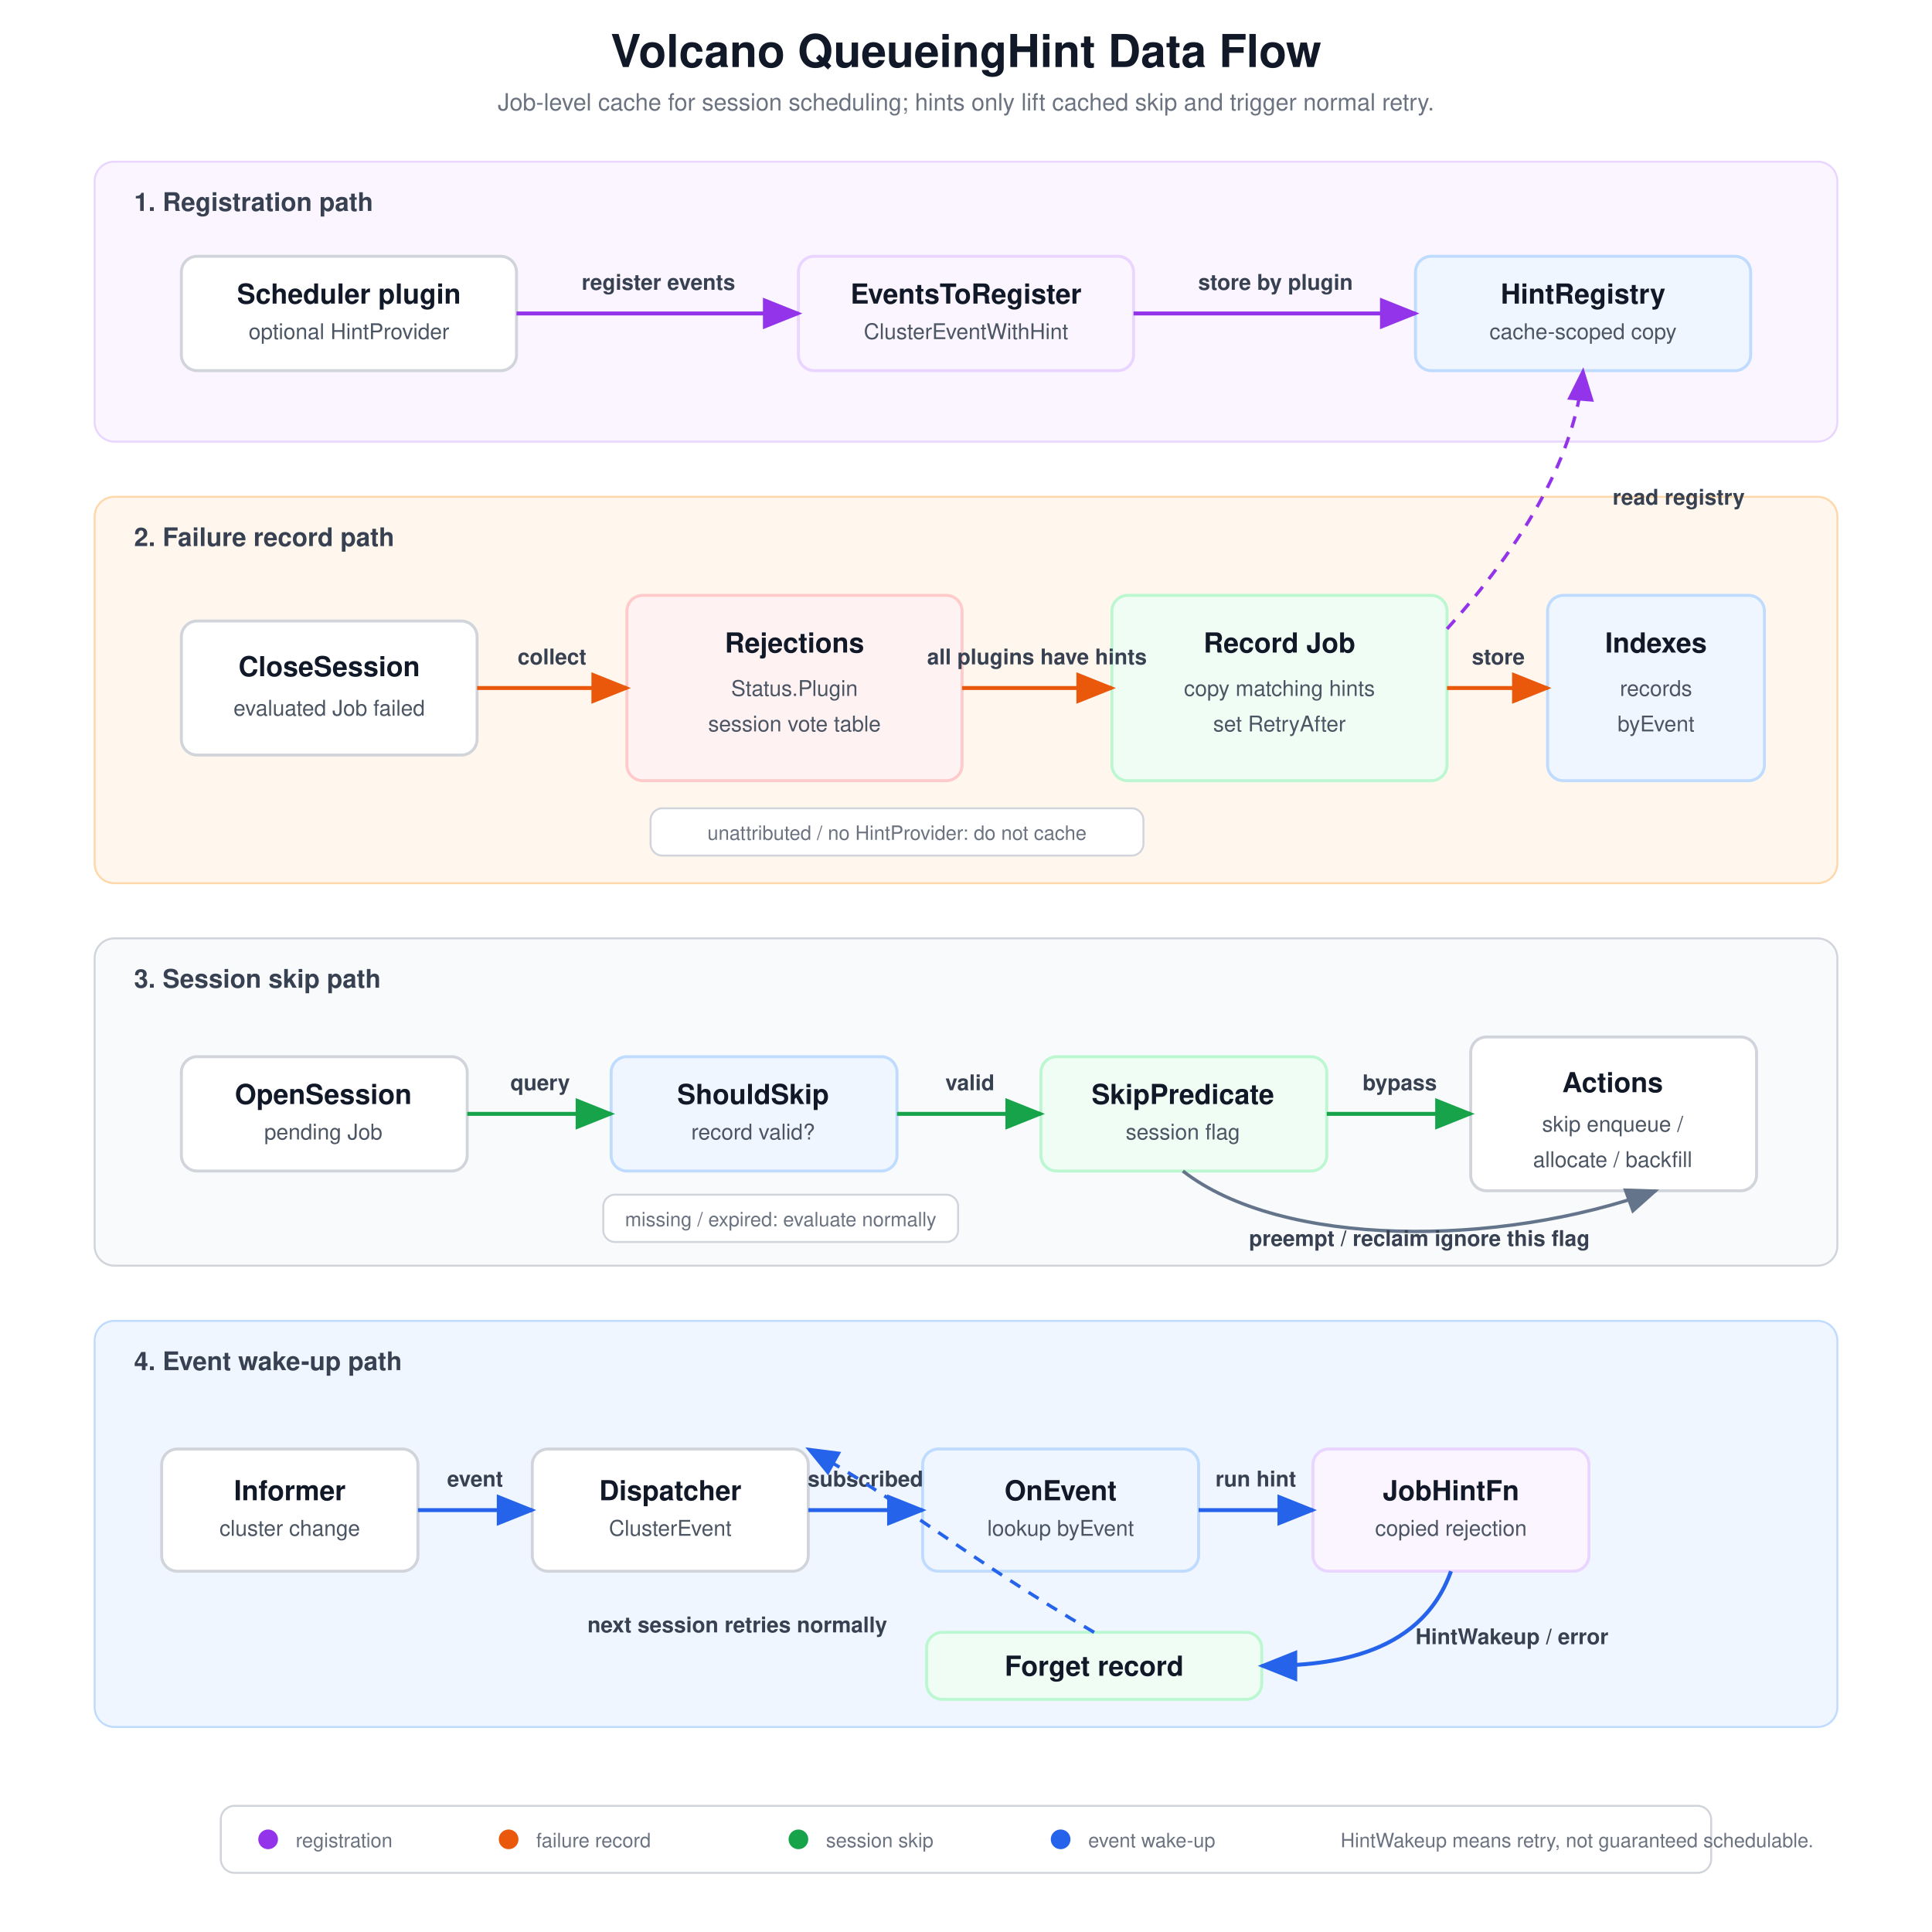
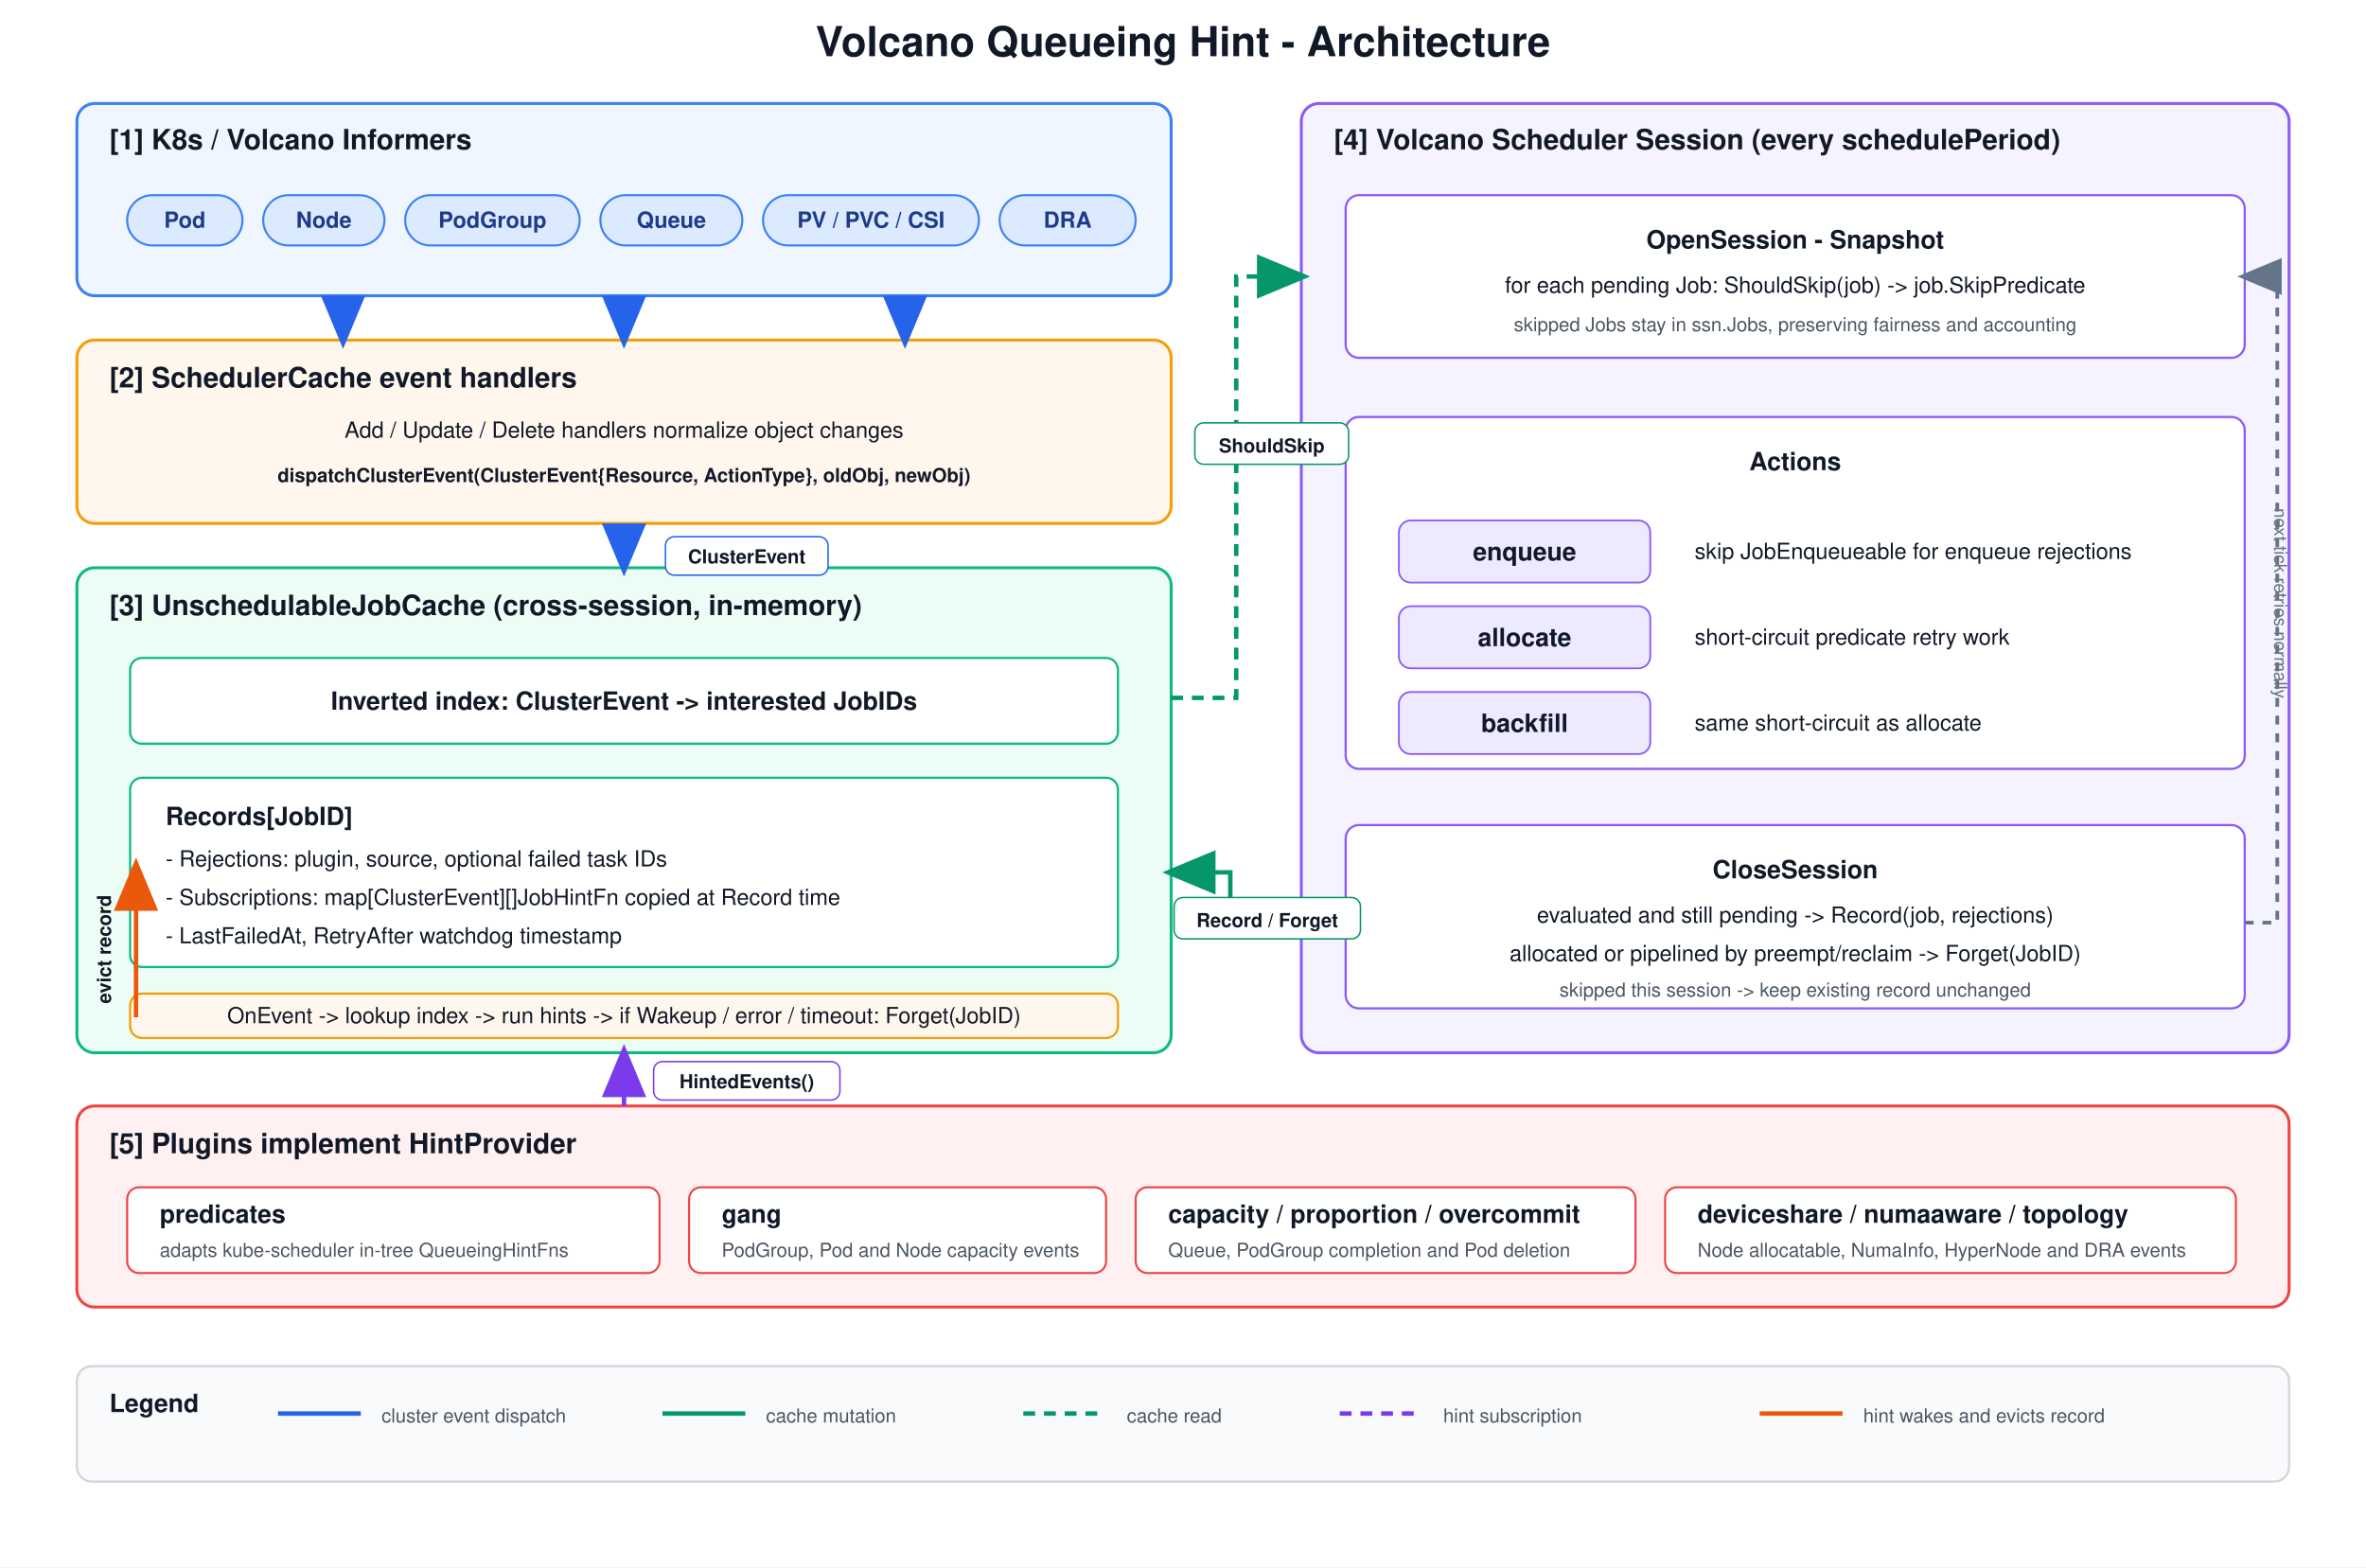
- <svg xmlns="http://www.w3.org/2000/svg" viewBox="0 0 980 980" width="980" height="980">
+ <svg xmlns="http://www.w3.org/2000/svg" viewBox="0 0 1600 1060" width="1600" height="1060">
  <style>
-     text { font-family: 'Helvetica Neue', Helvetica, Arial, 'PingFang SC', 'Microsoft YaHei', sans-serif; }
-     .title { font-size: 23px; font-weight: 700; fill: #111827; }
-     .subtitle { font-size: 12px; fill: #6b7280; }
-     .section { font-size: 13px; font-weight: 700; fill: #374151; }
-     .node-title { font-size: 14px; font-weight: 700; fill: #111827; }
-     .node-sub { font-size: 11px; fill: #4b5563; }
-     .label { font-size: 11px; font-weight: 700; fill: #374151; }
-     .tiny { font-size: 10px; fill: #6b7280; }
+     text { font-family: 'Helvetica Neue', Helvetica, Arial, sans-serif; fill: #111827; }
+     .title { font-size: 28px; font-weight: 700; }
+     .section { font-size: 19px; font-weight: 700; }
+     .box-title { font-size: 17px; font-weight: 700; }
+     .body { font-size: 15px; }
+     .small { font-size: 13px; fill: #4b5563; }
+     .tiny { font-size: 12px; fill: #6b7280; }
+     .chip { font-size: 15px; font-weight: 600; fill: #1e3a8a; }
+     .label { font-size: 13px; font-weight: 700; }
+     .blue { stroke: #2563eb; }
+     .green { stroke: #059669; }
+     .purple { stroke: #7c3aed; }
+     .orange { stroke: #ea580c; }
+     .gray { stroke: #64748b; }
  </style>
  <defs>
-     <marker id="green" markerWidth="10" markerHeight="8" refX="9" refY="4" orient="auto">
-       <polygon points="0 0,10 4,0 8" fill="#16a34a" />
+     <marker id="arrow-blue" markerWidth="12" markerHeight="10" refX="10" refY="5" orient="auto">
+       <polygon points="0 0,12 5,0 10" fill="#2563eb" />
    </marker>
-     <marker id="orange" markerWidth="10" markerHeight="8" refX="9" refY="4" orient="auto">
-       <polygon points="0 0,10 4,0 8" fill="#ea580c" />
+     <marker id="arrow-green" markerWidth="12" markerHeight="10" refX="10" refY="5" orient="auto">
+       <polygon points="0 0,12 5,0 10" fill="#059669" />
    </marker>
-     <marker id="blue" markerWidth="10" markerHeight="8" refX="9" refY="4" orient="auto">
-       <polygon points="0 0,10 4,0 8" fill="#2563eb" />
+     <marker id="arrow-purple" markerWidth="12" markerHeight="10" refX="10" refY="5" orient="auto">
+       <polygon points="0 0,12 5,0 10" fill="#7c3aed" />
    </marker>
-     <marker id="purple" markerWidth="10" markerHeight="8" refX="9" refY="4" orient="auto">
-       <polygon points="0 0,10 4,0 8" fill="#9333ea" />
+     <marker id="arrow-orange" markerWidth="12" markerHeight="10" refX="10" refY="5" orient="auto">
+       <polygon points="0 0,12 5,0 10" fill="#ea580c" />
    </marker>
-     <marker id="gray" markerWidth="10" markerHeight="8" refX="9" refY="4" orient="auto">
-       <polygon points="0 0,10 4,0 8" fill="#64748b" />
+     <marker id="arrow-gray" markerWidth="12" markerHeight="10" refX="10" refY="5" orient="auto">
+       <polygon points="0 0,12 5,0 10" fill="#64748b" />
    </marker>
  </defs>
-   <rect width="980" height="980" fill="#ffffff" />
-   <text x="490" y="34" text-anchor="middle" class="title">Volcano QueueingHint Data Flow</text>
-   <text x="490" y="56" text-anchor="middle" class="subtitle">Job-level cache for session scheduling; hints only lift cached skip and trigger normal retry.</text>
-   <rect x="48" y="82" width="884" height="142" rx="10" fill="#faf5ff" stroke="#e9d5ff" />
-   <text x="68" y="107" class="section">1. Registration path</text>
-   <rect x="92" y="130" width="170" height="58" rx="8" fill="#ffffff" stroke="#d1d5db" stroke-width="1.5" />
-   <text x="177" y="154" text-anchor="middle" class="node-title">Scheduler plugin</text>
-   <text x="177" y="172" text-anchor="middle" class="node-sub">optional HintProvider</text>
-   <rect x="405" y="130" width="170" height="58" rx="8" fill="#faf5ff" stroke="#e9d5ff" stroke-width="1.5" />
-   <text x="490" y="154" text-anchor="middle" class="node-title">EventsToRegister</text>
-   <text x="490" y="172" text-anchor="middle" class="node-sub">ClusterEventWithHint</text>
-   <rect x="718" y="130" width="170" height="58" rx="8" fill="#eff6ff" stroke="#bfdbfe" stroke-width="1.5" />
-   <text x="803" y="154" text-anchor="middle" class="node-title">HintRegistry</text>
-   <text x="803" y="172" text-anchor="middle" class="node-sub">cache-scoped copy</text>
-   <path d="M262 159 H405" stroke="#9333ea" stroke-width="2" fill="none" marker-end="url(#purple)" />
-   <text x="334" y="147" text-anchor="middle" class="label">register events</text>
-   <path d="M575 159 H718" stroke="#9333ea" stroke-width="2" fill="none" marker-end="url(#purple)" />
-   <text x="647" y="147" text-anchor="middle" class="label">store by plugin</text>
-   <rect x="48" y="252" width="884" height="196" rx="10" fill="#fff7ed" stroke="#fed7aa" />
-   <text x="68" y="277" class="section">2. Failure record path</text>
-   <rect x="92" y="315" width="150" height="68" rx="8" fill="#ffffff" stroke="#d1d5db" stroke-width="1.5" />
-   <text x="167" y="343" text-anchor="middle" class="node-title">CloseSession</text>
-   <text x="167" y="363" text-anchor="middle" class="node-sub">evaluated Job failed</text>
-   <rect x="318" y="302" width="170" height="94" rx="8" fill="#fef2f2" stroke="#fecaca" stroke-width="1.5" />
-   <text x="403" y="331" text-anchor="middle" class="node-title">Rejections</text>
-   <text x="403" y="353" text-anchor="middle" class="node-sub">Status.Plugin</text>
-   <text x="403" y="371" text-anchor="middle" class="node-sub">session vote table</text>
-   <rect x="564" y="302" width="170" height="94" rx="8" fill="#f0fdf4" stroke="#bbf7d0" stroke-width="1.5" />
-   <text x="649" y="331" text-anchor="middle" class="node-title">Record Job</text>
-   <text x="649" y="353" text-anchor="middle" class="node-sub">copy matching hints</text>
-   <text x="649" y="371" text-anchor="middle" class="node-sub">set RetryAfter</text>
-   <rect x="785" y="302" width="110" height="94" rx="8" fill="#eff6ff" stroke="#bfdbfe" stroke-width="1.5" />
-   <text x="840" y="331" text-anchor="middle" class="node-title">Indexes</text>
-   <text x="840" y="353" text-anchor="middle" class="node-sub">records</text>
-   <text x="840" y="371" text-anchor="middle" class="node-sub">byEvent</text>
-   <path d="M242 349 H318" stroke="#ea580c" stroke-width="2" fill="none" marker-end="url(#orange)" />
-   <text x="280" y="337" text-anchor="middle" class="label">collect</text>
-   <path d="M488 349 H564" stroke="#ea580c" stroke-width="2" fill="none" marker-end="url(#orange)" />
-   <text x="526" y="337" text-anchor="middle" class="label">all plugins have hints</text>
-   <path d="M734 349 H785" stroke="#ea580c" stroke-width="2" fill="none" marker-end="url(#orange)" />
-   <text x="760" y="337" text-anchor="middle" class="label">store</text>
-   <rect x="330" y="410" width="250" height="24" rx="6" fill="#ffffff" stroke="#d1d5db" />
-   <text x="455" y="426" text-anchor="middle" class="tiny">unattributed / no HintProvider: do not cache</text>
-   <path d="M734 319 C780 268 800 224 803 188" stroke="#9333ea" stroke-width="1.7" stroke-dasharray="6,5" fill="none" marker-end="url(#purple)" />
-   <text x="818" y="256" class="label">read registry</text>
-   <rect x="48" y="476" width="884" height="166" rx="10" fill="#f8fafc" stroke="#d1d5db" />
-   <text x="68" y="501" class="section">3. Session skip path</text>
-   <rect x="92" y="536" width="145" height="58" rx="8" fill="#ffffff" stroke="#d1d5db" stroke-width="1.5" />
-   <text x="164" y="560" text-anchor="middle" class="node-title">OpenSession</text>
-   <text x="164" y="578" text-anchor="middle" class="node-sub">pending Job</text>
-   <rect x="310" y="536" width="145" height="58" rx="8" fill="#eff6ff" stroke="#bfdbfe" stroke-width="1.5" />
-   <text x="382" y="560" text-anchor="middle" class="node-title">ShouldSkip</text>
-   <text x="382" y="578" text-anchor="middle" class="node-sub">record valid?</text>
-   <rect x="528" y="536" width="145" height="58" rx="8" fill="#f0fdf4" stroke="#bbf7d0" stroke-width="1.5" />
-   <text x="600" y="560" text-anchor="middle" class="node-title">SkipPredicate</text>
-   <text x="600" y="578" text-anchor="middle" class="node-sub">session flag</text>
-   <rect x="746" y="526" width="145" height="78" rx="8" fill="#ffffff" stroke="#d1d5db" stroke-width="1.5" />
-   <text x="818" y="554" text-anchor="middle" class="node-title">Actions</text>
-   <text x="818" y="574" text-anchor="middle" class="node-sub">skip enqueue /</text>
-   <text x="818" y="592" text-anchor="middle" class="node-sub">allocate / backfill</text>
-   <path d="M237 565 H310" stroke="#16a34a" stroke-width="2" fill="none" marker-end="url(#green)" />
-   <text x="274" y="553" text-anchor="middle" class="label">query</text>
-   <path d="M455 565 H528" stroke="#16a34a" stroke-width="2" fill="none" marker-end="url(#green)" />
-   <text x="492" y="553" text-anchor="middle" class="label">valid</text>
-   <path d="M673 565 H746" stroke="#16a34a" stroke-width="2" fill="none" marker-end="url(#green)" />
-   <text x="710" y="553" text-anchor="middle" class="label">bypass</text>
-   <rect x="306" y="606" width="180" height="24" rx="6" fill="#ffffff" stroke="#d1d5db" />
-   <text x="396" y="622" text-anchor="middle" class="tiny">missing / expired: evaluate normally</text>
-   <path d="M600 594 C650 633 760 633 840 604" stroke="#64748b" stroke-width="1.7" fill="none" marker-end="url(#gray)" />
-   <text x="720" y="632" text-anchor="middle" class="label">preempt / reclaim ignore this flag</text>
-   <rect x="48" y="670" width="884" height="206" rx="10" fill="#eff6ff" stroke="#bfdbfe" />
-   <text x="68" y="695" class="section">4. Event wake-up path</text>
-   <rect x="82" y="735" width="130" height="62" rx="8" fill="#ffffff" stroke="#d1d5db" stroke-width="1.5" />
-   <text x="147" y="761" text-anchor="middle" class="node-title">Informer</text>
-   <text x="147" y="779" text-anchor="middle" class="node-sub">cluster change</text>
-   <rect x="270" y="735" width="140" height="62" rx="8" fill="#ffffff" stroke="#d1d5db" stroke-width="1.5" />
-   <text x="340" y="761" text-anchor="middle" class="node-title">Dispatcher</text>
-   <text x="340" y="779" text-anchor="middle" class="node-sub">ClusterEvent</text>
-   <rect x="468" y="735" width="140" height="62" rx="8" fill="#eff6ff" stroke="#bfdbfe" stroke-width="1.5" />
-   <text x="538" y="761" text-anchor="middle" class="node-title">OnEvent</text>
-   <text x="538" y="779" text-anchor="middle" class="node-sub">lookup byEvent</text>
-   <rect x="666" y="735" width="140" height="62" rx="8" fill="#faf5ff" stroke="#e9d5ff" stroke-width="1.5" />
-   <text x="736" y="761" text-anchor="middle" class="node-title">JobHintFn</text>
-   <text x="736" y="779" text-anchor="middle" class="node-sub">copied rejection</text>
-   <rect x="470" y="828" width="170" height="34" rx="8" fill="#f0fdf4" stroke="#bbf7d0" stroke-width="1.5" />
-   <text x="555" y="850" text-anchor="middle" class="node-title">Forget record</text>
-   <path d="M212 766 H270" stroke="#2563eb" stroke-width="2" fill="none" marker-end="url(#blue)" />
-   <text x="241" y="754" text-anchor="middle" class="label">event</text>
-   <path d="M410 766 H468" stroke="#2563eb" stroke-width="2" fill="none" marker-end="url(#blue)" />
-   <text x="439" y="754" text-anchor="middle" class="label">subscribed</text>
-   <path d="M608 766 H666" stroke="#2563eb" stroke-width="2" fill="none" marker-end="url(#blue)" />
-   <text x="637" y="754" text-anchor="middle" class="label">run hint</text>
-   <path d="M736 797 C720 842 670 845 640 845" stroke="#2563eb" stroke-width="2" fill="none" marker-end="url(#blue)" />
-   <text x="718" y="834" class="label">HintWakeup / error</text>
-   <path d="M555 828 C490 790 455 760 410 735" stroke="#2563eb" stroke-width="1.7" stroke-dasharray="6,5" fill="none" marker-end="url(#blue)" />
-   <text x="450" y="828" text-anchor="end" class="label">next session retries normally</text>
-   <rect x="112" y="916" width="756" height="34" rx="7" fill="#ffffff" stroke="#d1d5db" />
-   <circle cx="136" cy="933" r="5" fill="#9333ea" />
-   <text x="150" y="937" class="tiny">registration</text>
-   <circle cx="258" cy="933" r="5" fill="#ea580c" />
-   <text x="272" y="937" class="tiny">failure record</text>
-   <circle cx="405" cy="933" r="5" fill="#16a34a" />
-   <text x="419" y="937" class="tiny">session skip</text>
-   <circle cx="538" cy="933" r="5" fill="#2563eb" />
-   <text x="552" y="937" class="tiny">event wake-up</text>
-   <text x="680" y="937" class="tiny">HintWakeup means retry, not guaranteed schedulable.</text>
+   <rect width="1600" height="1060" fill="#ffffff" />
+   <text x="800" y="38" text-anchor="middle" class="title">Volcano Queueing Hint - Architecture</text>
+   <rect x="52" y="70" width="740" height="130" rx="12" fill="#eff6ff" stroke="#3b82f6" stroke-width="2" />
+   <text x="74" y="101" class="section">[1] K8s / Volcano Informers</text>
+   <g>
+     <rect x="86" y="132" width="78" height="34" rx="17" fill="#dbeafe" stroke="#3b82f6" stroke-width="1.4" />
+     <text x="125" y="154" text-anchor="middle" class="chip">Pod</text>
+     <rect x="178" y="132" width="82" height="34" rx="17" fill="#dbeafe" stroke="#3b82f6" stroke-width="1.4" />
+     <text x="219" y="154" text-anchor="middle" class="chip">Node</text>
+     <rect x="274" y="132" width="118" height="34" rx="17" fill="#dbeafe" stroke="#3b82f6" stroke-width="1.4" />
+     <text x="333" y="154" text-anchor="middle" class="chip">PodGroup</text>
+     <rect x="406" y="132" width="96" height="34" rx="17" fill="#dbeafe" stroke="#3b82f6" stroke-width="1.4" />
+     <text x="454" y="154" text-anchor="middle" class="chip">Queue</text>
+     <rect x="516" y="132" width="146" height="34" rx="17" fill="#dbeafe" stroke="#3b82f6" stroke-width="1.4" />
+     <text x="589" y="154" text-anchor="middle" class="chip">PV / PVC / CSI</text>
+     <rect x="676" y="132" width="92" height="34" rx="17" fill="#dbeafe" stroke="#3b82f6" stroke-width="1.4" />
+     <text x="722" y="154" text-anchor="middle" class="chip">DRA</text>
+   </g>
+   <rect x="52" y="230" width="740" height="124" rx="12" fill="#fff7ed" stroke="#f59e0b" stroke-width="2" />
+   <text x="74" y="262" class="section">[2] SchedulerCache event handlers</text>
+   <text x="422" y="296" text-anchor="middle" class="body">Add / Update / Delete handlers normalize object changes</text>
+   <text x="422" y="326" text-anchor="middle" class="label" fill="#9a3412">dispatchClusterEvent(ClusterEvent{Resource, ActionType}, oldObj, newObj)</text>
+   <rect x="52" y="384" width="740" height="328" rx="12" fill="#ecfdf5" stroke="#10b981" stroke-width="2" />
+   <text x="74" y="416" class="section">[3] UnschedulableJobCache (cross-session, in-memory)</text>
+   <rect x="88" y="445" width="668" height="58" rx="8" fill="#ffffff" stroke="#10b981" stroke-width="1.5" />
+   <text x="422" y="480" text-anchor="middle" class="box-title">Inverted index: ClusterEvent -&gt; interested JobIDs</text>
+   <rect x="88" y="526" width="668" height="128" rx="8" fill="#ffffff" stroke="#10b981" stroke-width="1.5" />
+   <text x="112" y="558" class="box-title" fill="#047857">Records[JobID]</text>
+   <text x="112" y="586" class="body">- Rejections: plugin, source, optional failed task IDs</text>
+   <text x="112" y="612" class="body">- Subscriptions: map[ClusterEvent][]JobHintFn copied at Record time</text>
+   <text x="112" y="638" class="body">- LastFailedAt, RetryAfter watchdog timestamp</text>
+   <rect x="88" y="672" width="668" height="30" rx="8" fill="#fff7ed" stroke="#f59e0b" stroke-width="1.5" />
+   <text x="422" y="692" text-anchor="middle" class="body">OnEvent -&gt; lookup index -&gt; run hints -&gt; if Wakeup / error / timeout: Forget(JobID)</text>
+   <rect x="880" y="70" width="668" height="642" rx="12" fill="#f5f3ff" stroke="#8b5cf6" stroke-width="2" />
+   <text x="902" y="101" class="section">[4] Volcano Scheduler Session (every schedulePeriod)</text>
+   <rect x="910" y="132" width="608" height="110" rx="9" fill="#ffffff" stroke="#8b5cf6" stroke-width="1.5" />
+   <text x="1214" y="168" text-anchor="middle" class="box-title" fill="#6d28d9">OpenSession - Snapshot</text>
+   <text x="1214" y="198" text-anchor="middle" class="body">for each pending Job: ShouldSkip(job) -&gt; job.SkipPredicate</text>
+   <text x="1214" y="224" text-anchor="middle" class="small">skipped Jobs stay in ssn.Jobs, preserving fairness and accounting</text>
+   <rect x="910" y="282" width="608" height="238" rx="9" fill="#ffffff" stroke="#8b5cf6" stroke-width="1.5" />
+   <text x="1214" y="318" text-anchor="middle" class="box-title" fill="#6d28d9">Actions</text>
+   <g>
+     <rect x="946" y="352" width="170" height="42" rx="8" fill="#ede9fe" stroke="#8b5cf6" stroke-width="1.2" />
+     <text x="1031" y="379" text-anchor="middle" class="box-title" fill="#6d28d9">enqueue</text>
+     <text x="1146" y="378" class="body">skip JobEnqueueable for enqueue rejections</text>
+     <rect x="946" y="410" width="170" height="42" rx="8" fill="#ede9fe" stroke="#8b5cf6" stroke-width="1.2" />
+     <text x="1031" y="437" text-anchor="middle" class="box-title" fill="#6d28d9">allocate</text>
+     <text x="1146" y="436" class="body">short-circuit predicate retry work</text>
+     <rect x="946" y="468" width="170" height="42" rx="8" fill="#ede9fe" stroke="#8b5cf6" stroke-width="1.2" />
+     <text x="1031" y="495" text-anchor="middle" class="box-title" fill="#6d28d9">backfill</text>
+     <text x="1146" y="494" class="body">same short-circuit as allocate</text>
+   </g>
+   <rect x="910" y="558" width="608" height="124" rx="9" fill="#ffffff" stroke="#8b5cf6" stroke-width="1.5" />
+   <text x="1214" y="594" text-anchor="middle" class="box-title" fill="#6d28d9">CloseSession</text>
+   <text x="1214" y="624" text-anchor="middle" class="body">evaluated and still pending -&gt; Record(job, rejections)</text>
+   <text x="1214" y="650" text-anchor="middle" class="body">allocated or pipelined by preempt/reclaim -&gt; Forget(JobID)</text>
+   <text x="1214" y="674" text-anchor="middle" class="small">skipped this session -&gt; keep existing record unchanged</text>
+   <rect x="52" y="748" width="1496" height="136" rx="12" fill="#fff1f2" stroke="#ef4444" stroke-width="2" />
+   <text x="74" y="780" class="section">[5] Plugins implement HintProvider</text>
+   <g>
+     <rect x="86" y="803" width="360" height="58" rx="8" fill="#ffffff" stroke="#ef4444" stroke-width="1.4" />
+     <text x="108" y="827" class="box-title" fill="#b91c1c">predicates</text>
+     <text x="108" y="850" class="small">adapts kube-scheduler in-tree QueueingHintFns</text>
+     <rect x="466" y="803" width="282" height="58" rx="8" fill="#ffffff" stroke="#ef4444" stroke-width="1.4" />
+     <text x="488" y="827" class="box-title" fill="#b91c1c">gang</text>
+     <text x="488" y="850" class="small">PodGroup, Pod and Node capacity events</text>
+     <rect x="768" y="803" width="338" height="58" rx="8" fill="#ffffff" stroke="#ef4444" stroke-width="1.4" />
+     <text x="790" y="827" class="box-title" fill="#b91c1c">capacity / proportion / overcommit</text>
+     <text x="790" y="850" class="small">Queue, PodGroup completion and Pod deletion</text>
+     <rect x="1126" y="803" width="386" height="58" rx="8" fill="#ffffff" stroke="#ef4444" stroke-width="1.4" />
+     <text x="1148" y="827" class="box-title" fill="#b91c1c">deviceshare / numaaware / topology</text>
+     <text x="1148" y="850" class="small">Node allocatable, NumaInfo, HyperNode and DRA events</text>
+   </g>
+   <path d="M232 200 V230" class="blue" stroke-width="3" fill="none" marker-end="url(#arrow-blue)" />
+   <path d="M422 200 V230" class="blue" stroke-width="3" fill="none" marker-end="url(#arrow-blue)" />
+   <path d="M612 200 V230" class="blue" stroke-width="3" fill="none" marker-end="url(#arrow-blue)" />
+   <path d="M422 354 V384" class="blue" stroke-width="3" fill="none" marker-end="url(#arrow-blue)" />
+   <rect x="450" y="363" width="110" height="26" rx="6" fill="#ffffff" stroke="#2563eb" />
+   <text x="505" y="381" text-anchor="middle" class="label" fill="#1d4ed8">ClusterEvent</text>
+   <path d="M422 748 V712" class="purple" stroke-width="3" stroke-dasharray="8,6" fill="none" marker-end="url(#arrow-purple)" />
+   <rect x="442" y="718" width="126" height="26" rx="6" fill="#ffffff" stroke="#7c3aed" />
+   <text x="505" y="736" text-anchor="middle" class="label" fill="#6d28d9">HintedEvents()</text>
+   <path d="M792 472 H836 V187 H880" class="green" stroke-width="3" stroke-dasharray="8,6" fill="none" marker-end="url(#arrow-green)" />
+   <rect x="808" y="286" width="104" height="28" rx="6" fill="#ffffff" stroke="#059669" />
+   <text x="860" y="306" text-anchor="middle" class="label" fill="#047857">ShouldSkip</text>
+   <path d="M880 620 H832 V590 H792" class="green" stroke-width="3" fill="none" marker-end="url(#arrow-green)" />
+   <rect x="794" y="607" width="126" height="28" rx="6" fill="#ffffff" stroke="#059669" />
+   <text x="857" y="627" text-anchor="middle" class="label" fill="#047857">Record / Forget</text>
+   <path d="M92 688 V586" class="orange" stroke-width="3" fill="none" marker-end="url(#arrow-orange)" />
+   <text x="75" y="642" text-anchor="middle" transform="rotate(-90 75 642)" class="label" fill="#c2410c">evict record</text>
+   <path d="M1518 624 H1540 V187 H1518" class="gray" stroke-width="2.5" stroke-dasharray="6,6" fill="none" marker-end="url(#arrow-gray)" />
+   <text x="1538" y="408" text-anchor="middle" transform="rotate(90 1538 408)" class="tiny">next tick retries normally</text>
+   <rect x="52" y="924" width="1496" height="78" rx="10" fill="#f8fafc" stroke="#d1d5db" stroke-width="1.5" />
+   <text x="74" y="955" class="box-title">Legend</text>
+   <line x1="188" y1="956" x2="244" y2="956" class="blue" stroke-width="3" />
+   <text x="258" y="962" class="small">cluster event dispatch</text>
+   <line x1="448" y1="956" x2="504" y2="956" class="green" stroke-width="3" />
+   <text x="518" y="962" class="small">cache mutation</text>
+   <line x1="692" y1="956" x2="748" y2="956" class="green" stroke-width="3" stroke-dasharray="8,6" />
+   <text x="762" y="962" class="small">cache read</text>
+   <line x1="906" y1="956" x2="962" y2="956" class="purple" stroke-width="3" stroke-dasharray="8,6" />
+   <text x="976" y="962" class="small">hint subscription</text>
+   <line x1="1190" y1="956" x2="1246" y2="956" class="orange" stroke-width="3" />
+   <text x="1260" y="962" class="small">hint wakes and evicts record</text>
</svg>
